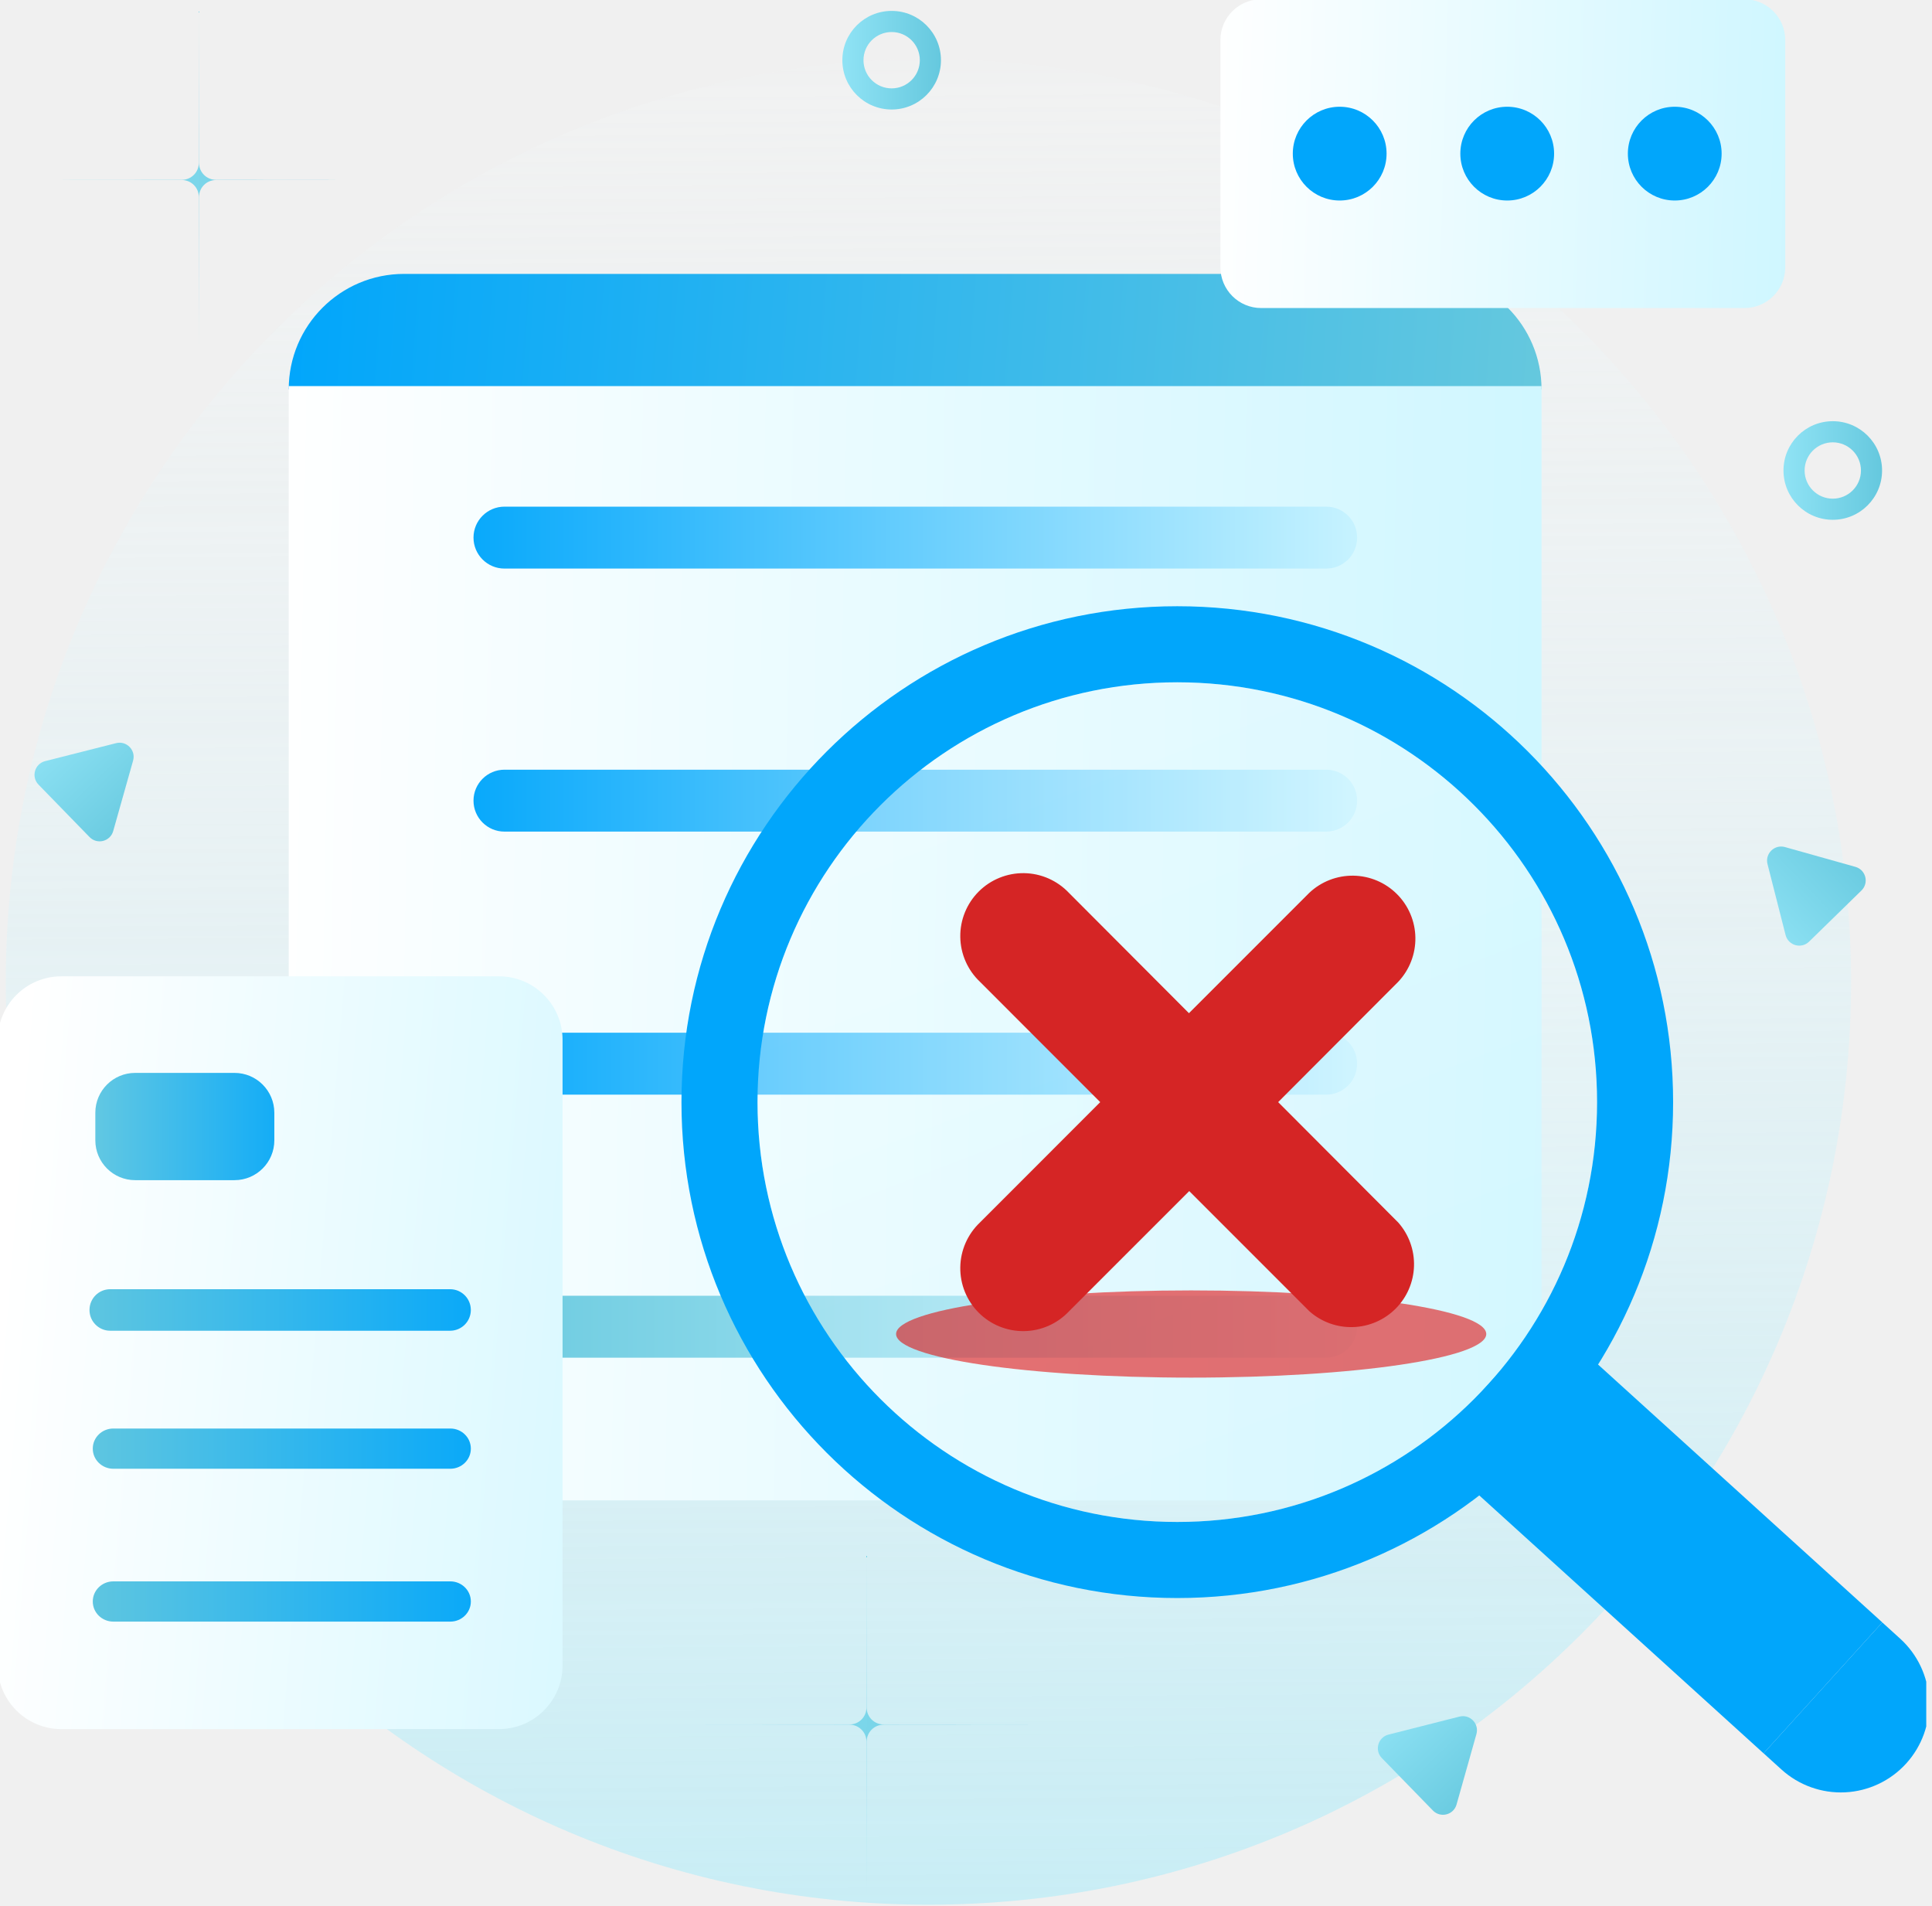
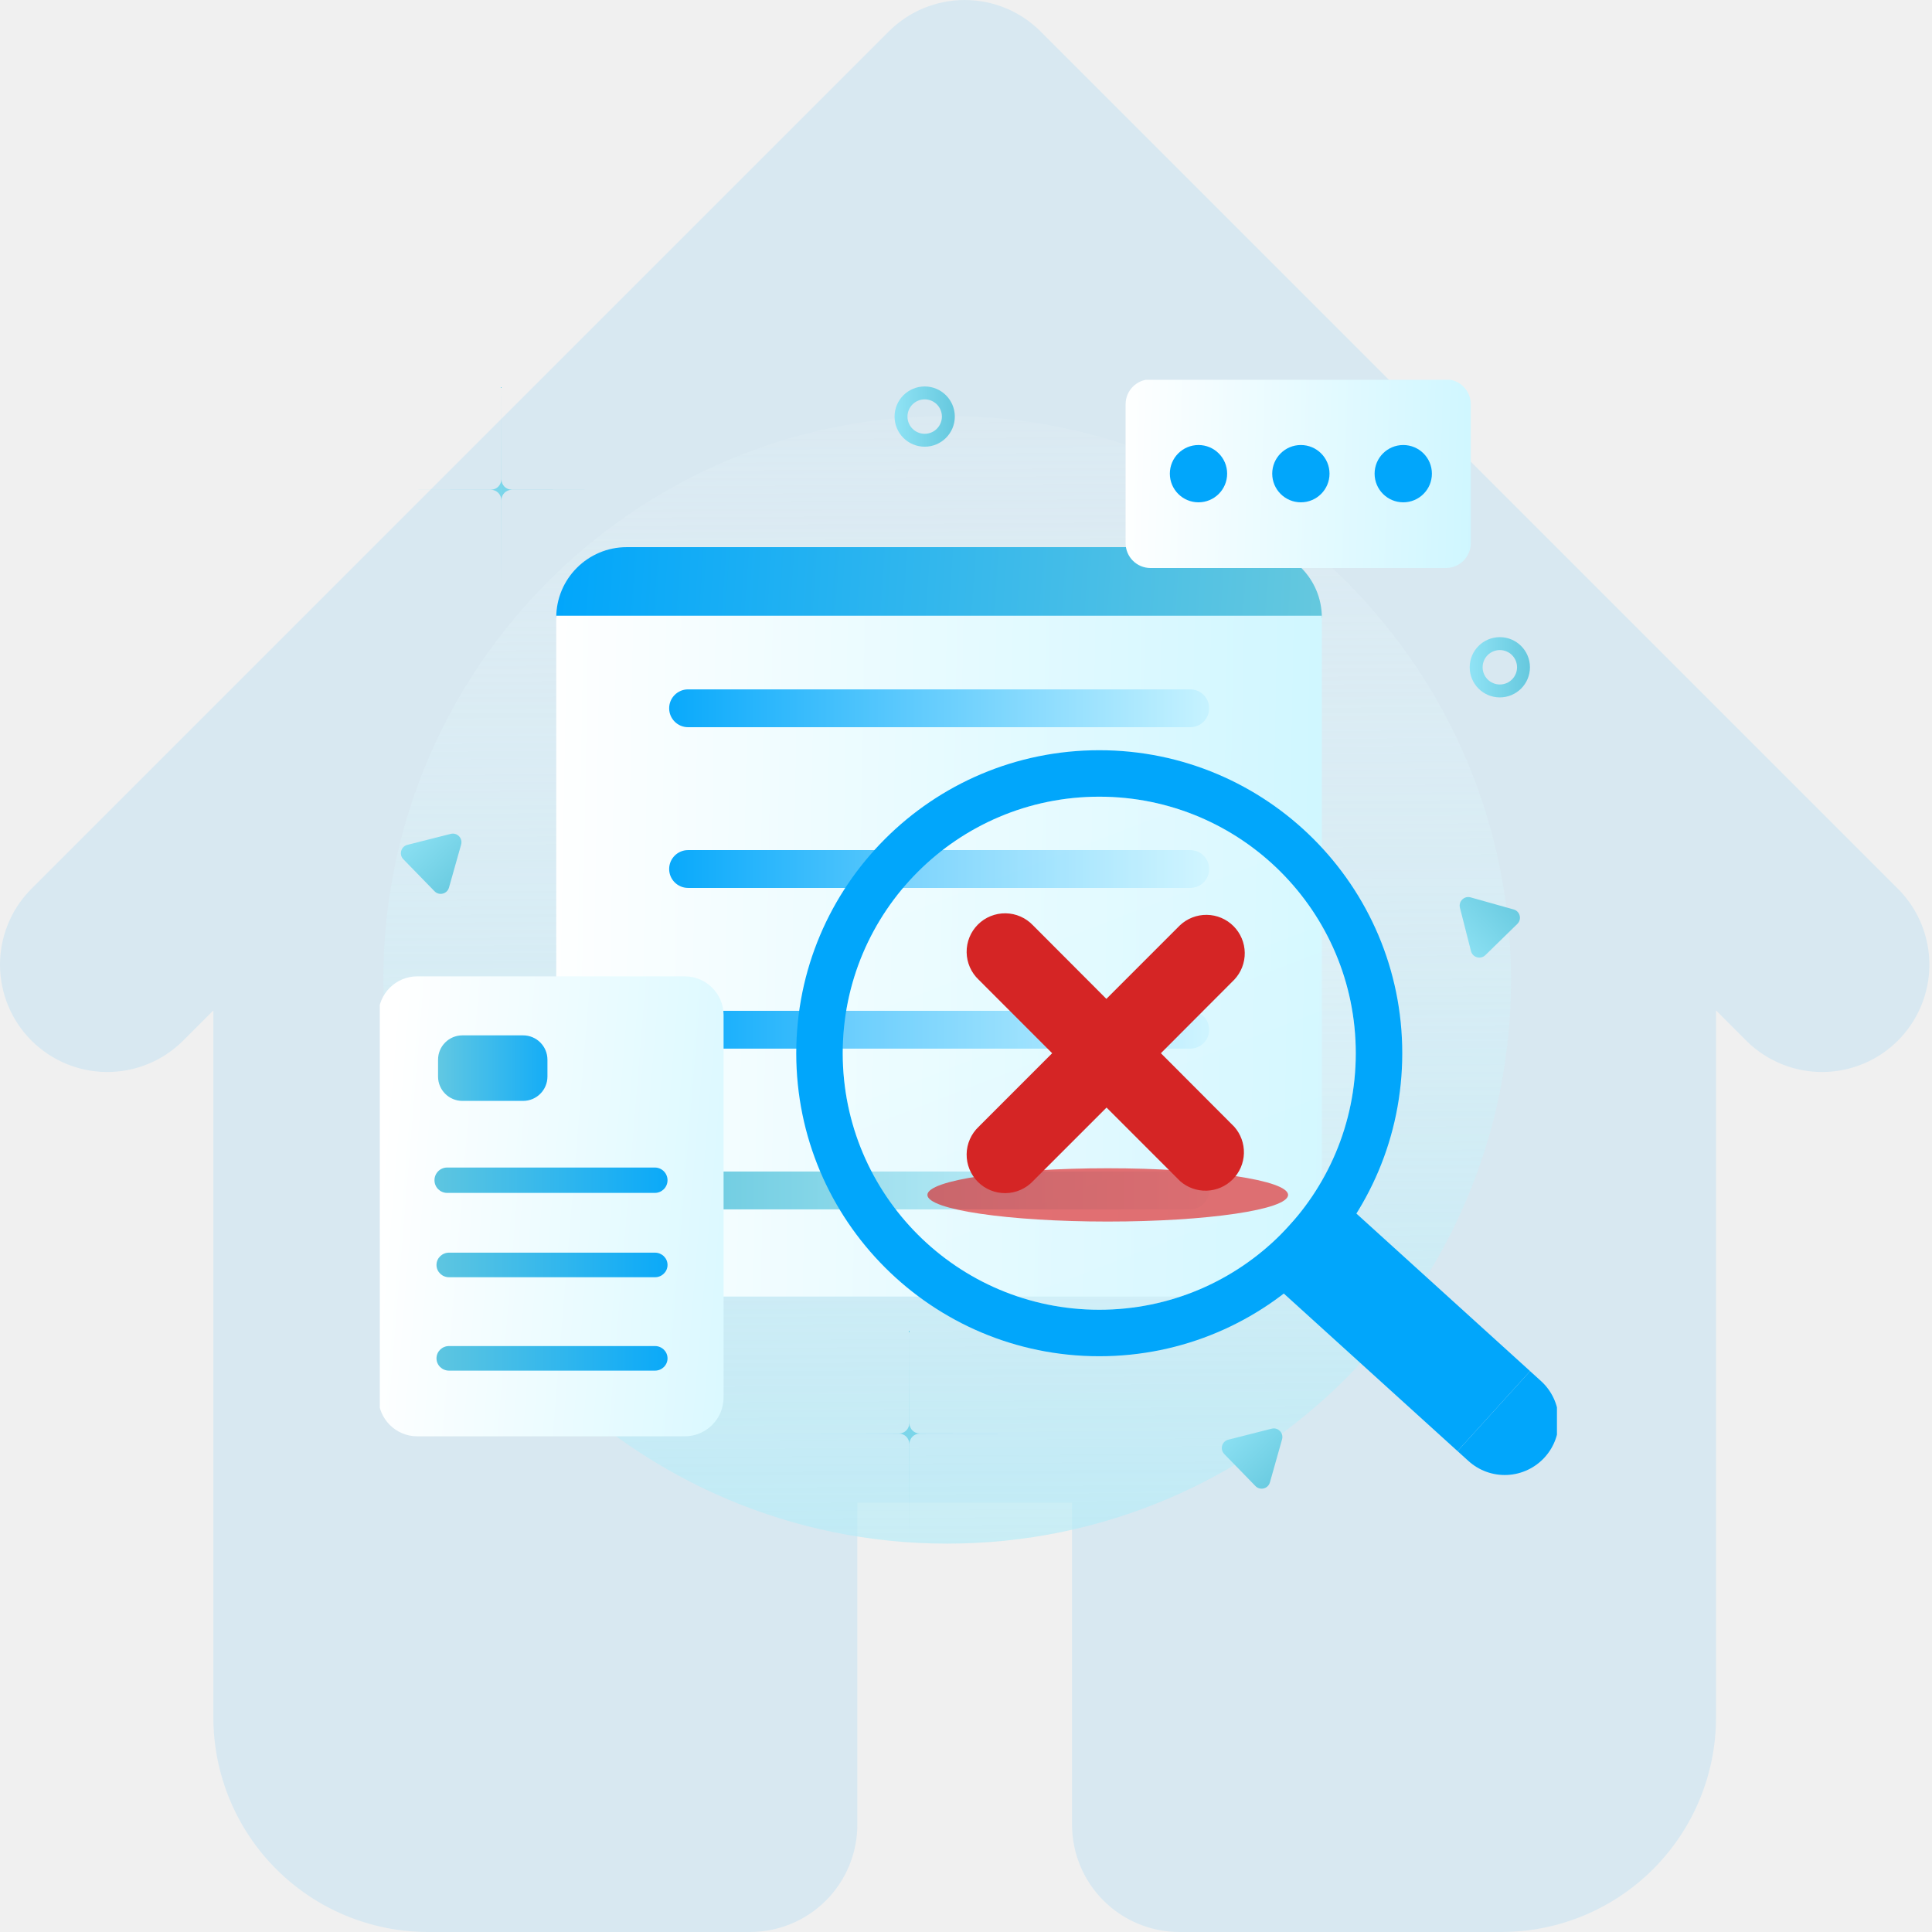
- <svg xmlns="http://www.w3.org/2000/svg" width="143" height="141" viewBox="0 0 143 141" fill="none">
-   <g clip-path="url(#clip0_119_237)">
-     <path d="M68.719 140.961C106.435 140.961 137.01 110.386 137.01 72.67C137.01 34.954 106.435 4.379 68.719 4.379C31.003 4.379 0.428 34.954 0.428 72.67C0.428 110.386 31.002 140.961 68.719 140.961Z" fill="url(#paint0_linear_119_237)" />
-     <path d="M105.561 20.27H29.909C25.194 20.27 21.371 24.093 21.371 28.809H114.099C114.099 24.093 110.277 20.27 105.561 20.27Z" fill="url(#paint1_linear_119_237)" />
-     <path d="M21.371 28.575H114.1V99.198C114.1 102.339 112.853 105.35 110.632 107.57C108.412 109.79 105.401 111.038 102.26 111.038H33.21C30.07 111.038 27.059 109.79 24.838 107.57C22.618 105.35 21.371 102.339 21.371 99.198L21.371 28.575Z" fill="url(#paint2_linear_119_237)" />
-     <path d="M98.16 37.495H37.34C36.074 37.495 35.047 38.521 35.047 39.786C35.047 41.051 36.074 42.078 37.34 42.078H98.16C99.427 42.078 100.453 41.051 100.453 39.786C100.453 38.521 99.427 37.495 98.16 37.495Z" fill="url(#paint3_linear_119_237)" />
-     <path d="M98.16 56.962H37.34C36.074 56.962 35.047 57.988 35.047 59.253C35.047 60.518 36.074 61.544 37.34 61.544H98.16C99.427 61.544 100.453 60.518 100.453 59.253C100.453 57.987 99.427 56.962 98.16 56.962Z" fill="url(#paint4_linear_119_237)" />
-     <path d="M98.16 76.427H37.34C36.074 76.427 35.047 77.454 35.047 78.719C35.047 79.984 36.074 81.01 37.34 81.01H98.16C99.427 81.01 100.453 79.984 100.453 78.719C100.453 77.454 99.427 76.427 98.16 76.427Z" fill="url(#paint5_linear_119_237)" />
-     <path d="M98.16 95.894H37.34C36.074 95.894 35.047 96.92 35.047 98.186C35.047 99.451 36.074 100.476 37.34 100.476H98.16C99.427 100.476 100.453 99.451 100.453 98.186C100.453 96.92 99.427 95.894 98.16 95.894Z" fill="url(#paint6_linear_119_237)" />
-     <path d="M36.929 72.253H4.543C1.941 72.253 -0.168 74.362 -0.168 76.963V123.253C-0.168 125.855 1.941 127.964 4.543 127.964H36.929C39.53 127.964 41.639 125.855 41.639 123.253V76.963C41.639 74.362 39.53 72.253 36.929 72.253Z" fill="url(#paint7_linear_119_237)" />
-     <path d="M129.12 -0.053H93.349C91.681 -0.053 90.331 1.298 90.331 2.965V19.779C90.331 21.445 91.681 22.797 93.349 22.797H129.12C130.786 22.797 132.138 21.445 132.138 19.779V2.965C132.138 1.299 130.786 -0.053 129.12 -0.053Z" fill="url(#paint8_linear_119_237)" />
-     <path d="M33.315 95.409H8.157C7.31 95.409 6.624 96.097 6.624 96.944V96.949C6.624 97.796 7.31 98.482 8.157 98.482H33.315C34.162 98.482 34.849 97.796 34.849 96.949V96.944C34.849 96.097 34.162 95.409 33.315 95.409Z" fill="url(#paint9_linear_119_237)" />
-     <path d="M33.33 117.031H8.388C7.548 117.031 6.867 117.697 6.867 118.517V118.522C6.867 119.343 7.548 120.009 8.388 120.009H33.33C34.169 120.009 34.85 119.343 34.85 118.522V118.517C34.85 117.697 34.169 117.031 33.33 117.031Z" fill="url(#paint10_linear_119_237)" />
-     <path d="M33.33 105.719H8.388C7.548 105.719 6.867 106.384 6.867 107.205V107.21C6.867 108.031 7.548 108.696 8.388 108.696H33.33C34.169 108.696 34.85 108.031 34.85 107.21V107.205C34.85 106.384 34.169 105.719 33.33 105.719Z" fill="url(#paint11_linear_119_237)" />
-     <path d="M17.356 79.401H10.004C8.376 79.401 7.056 80.721 7.056 82.35V84.39C7.056 86.019 8.376 87.339 10.004 87.339H17.356C18.985 87.339 20.305 86.019 20.305 84.39V82.35C20.304 80.721 18.984 79.401 17.356 79.401Z" fill="url(#paint12_linear_119_237)" />
-     <path d="M99.159 14.839C101.076 14.839 102.629 13.286 102.629 11.37C102.629 9.453 101.076 7.9 99.159 7.9C97.242 7.9 95.689 9.453 95.689 11.37C95.689 13.285 97.242 14.839 99.159 14.839Z" fill="#01A6FB" />
-     <path d="M111.559 14.839C113.476 14.839 115.029 13.286 115.029 11.37C115.029 9.453 113.476 7.9 111.559 7.9C109.643 7.9 108.089 9.453 108.089 11.37C108.089 13.285 109.643 14.839 111.559 14.839Z" fill="#01A6FB" />
-     <path d="M123.959 14.839C125.876 14.839 127.429 13.286 127.429 11.37C127.429 9.453 125.876 7.9 123.959 7.9C122.043 7.9 120.489 9.453 120.489 11.37C120.489 13.285 122.043 14.839 123.959 14.839Z" fill="#01A6FB" />
-     <path d="M114.552 97.6L105.763 107.288L130.534 129.757L139.322 120.068L114.552 97.6Z" fill="#01A6FB" />
-     <path fill-rule="evenodd" clip-rule="evenodd" d="M123.838 81.564C123.838 101.833 107.408 118.264 87.139 118.264C66.871 118.264 50.44 101.833 50.44 81.564C50.44 61.296 66.871 44.865 87.139 44.865C107.408 44.865 123.838 61.296 123.838 81.564ZM118.209 81.564C118.209 98.723 104.299 112.634 87.139 112.634C69.979 112.634 56.069 98.724 56.069 81.564C56.069 64.405 69.979 50.494 87.139 50.494C104.299 50.494 118.209 64.404 118.209 81.564Z" fill="#01A6FB" />
-     <path d="M87.14 112.634C104.299 112.634 118.21 98.723 118.21 81.564C118.21 64.404 104.299 50.493 87.14 50.493C69.98 50.493 56.069 64.404 56.069 81.564C56.069 98.723 69.98 112.634 87.14 112.634Z" fill="url(#paint13_linear_119_237)" fill-opacity="0.2" />
-     <path d="M88.167 101.952C100.23 101.952 110.008 100.507 110.008 98.725C110.008 96.943 100.23 95.498 88.167 95.498C76.104 95.498 66.325 96.943 66.325 98.725C66.325 100.507 76.104 101.952 88.167 101.952Z" fill="#E30404" fill-opacity="0.56" />
-     <path d="M94.605 81.564L103.491 72.659C104.323 71.777 104.779 70.607 104.762 69.395C104.745 68.182 104.256 67.025 103.398 66.168C102.542 65.311 101.384 64.822 100.172 64.805C98.96 64.788 97.789 65.243 96.908 66.076L88.002 74.982L79.117 66.076C78.689 65.624 78.175 65.262 77.605 65.011C77.035 64.76 76.421 64.627 75.798 64.618C75.176 64.61 74.558 64.726 73.981 64.96C73.404 65.194 72.88 65.541 72.44 65.981C71.999 66.422 71.652 66.946 71.418 67.523C71.184 68.099 71.068 68.717 71.077 69.34C71.085 69.963 71.219 70.577 71.469 71.147C71.719 71.717 72.081 72.231 72.534 72.659L81.435 81.564L72.534 90.47C72.082 90.897 71.72 91.411 71.469 91.982C71.219 92.552 71.085 93.166 71.077 93.789C71.068 94.411 71.184 95.029 71.418 95.606C71.653 96.183 71.999 96.707 72.44 97.147C72.88 97.587 73.404 97.935 73.981 98.169C74.558 98.403 75.176 98.519 75.798 98.51C76.421 98.501 77.035 98.368 77.605 98.118C78.175 97.868 78.689 97.506 79.117 97.052L88.023 88.147L96.928 97.052C97.818 97.836 98.972 98.251 100.157 98.212C101.341 98.174 102.466 97.685 103.304 96.845C104.14 96.007 104.626 94.879 104.66 93.695C104.695 92.511 104.277 91.358 103.491 90.471L94.605 81.564Z" fill="#D52525" />
-     <path d="M64.14 115.12L64.148 126.371C64.149 127.062 64.708 127.621 65.398 127.622L76.65 127.63L65.398 127.638C64.708 127.638 64.149 128.197 64.148 128.887L64.14 140.139L64.132 128.887C64.132 128.197 63.573 127.638 62.882 127.638L51.631 127.63L62.882 127.622C63.572 127.621 64.131 127.062 64.132 126.371L64.14 115.12Z" fill="url(#paint14_linear_119_237)" />
-     <path d="M14.724 0.807L14.732 12.058C14.732 12.748 15.291 13.307 15.982 13.308L27.233 13.316L15.982 13.324C15.291 13.324 14.732 13.884 14.732 14.575L14.724 25.825L14.716 14.575C14.715 13.884 14.156 13.325 13.466 13.324L2.214 13.316L13.466 13.308C14.156 13.308 14.715 12.748 14.716 12.058L14.724 0.807Z" fill="url(#paint15_linear_119_237)" />
-     <path fill-rule="evenodd" clip-rule="evenodd" d="M65.997 6.54C67.148 6.54 68.082 5.606 68.082 4.455C68.082 3.304 67.148 2.37 65.997 2.37C64.845 2.37 63.912 3.304 63.912 4.455C63.911 5.607 64.845 6.54 65.997 6.54ZM65.997 8.104C68.011 8.104 69.645 6.47 69.645 4.455C69.645 2.44 68.011 0.807 65.997 0.807C63.981 0.807 62.348 2.44 62.348 4.455C62.348 6.47 63.981 8.104 65.997 8.104Z" fill="url(#paint16_linear_119_237)" />
-     <path d="M130.825 63.949C130.627 63.171 131.345 62.471 132.117 62.688L137.332 64.153C138.105 64.371 138.352 65.342 137.778 65.903L133.902 69.686C133.327 70.247 132.362 69.976 132.163 69.198L130.825 63.949Z" fill="url(#paint17_linear_119_237)" />
-     <path d="M8.592 54.998C9.37 54.8 10.069 55.519 9.851 56.291L8.379 61.504C8.161 62.276 7.188 62.522 6.628 61.948L2.85 58.066C2.29 57.491 2.563 56.526 3.341 56.328L8.592 54.998Z" fill="url(#paint18_linear_119_237)" />
-     <path d="M108.021 127.039C108.799 126.842 109.498 127.56 109.28 128.332L107.809 133.545C107.59 134.318 106.618 134.564 106.058 133.989L102.28 130.108C101.72 129.533 101.993 128.568 102.77 128.371L108.021 127.039Z" fill="url(#paint19_linear_119_237)" />
-     <path fill-rule="evenodd" clip-rule="evenodd" d="M135.656 36.904C136.807 36.904 137.741 35.971 137.741 34.82C137.741 33.669 136.807 32.735 135.656 32.735C134.504 32.735 133.571 33.669 133.571 34.82C133.571 35.971 134.504 36.904 135.656 36.904ZM135.656 38.468C137.671 38.468 139.304 36.834 139.304 34.82C139.304 32.804 137.67 31.171 135.656 31.171C133.64 31.171 132.007 32.804 132.007 34.82C132.007 36.835 133.64 38.468 135.656 38.468Z" fill="url(#paint20_linear_119_237)" />
-     <path d="M130.532 129.758L139.32 120.069L140.643 121.27C141.927 122.434 142.697 124.062 142.781 125.794C142.865 127.525 142.259 129.22 141.094 130.504C139.929 131.789 138.301 132.558 136.569 132.643C134.838 132.727 133.143 132.12 131.859 130.955L130.535 129.755L130.532 129.758Z" fill="#01A6FB" />
+ <svg xmlns="http://www.w3.org/2000/svg" width="234" height="234" viewBox="0 0 234 234" fill="none">
+   <path fill-rule="evenodd" clip-rule="evenodd" d="M107.651 3.806C110.088 1.369 113.394 0 116.842 0C120.289 0 123.595 1.369 126.033 3.806L204.034 81.807L230.034 107.808C232.402 110.259 233.712 113.543 233.683 116.952C233.653 120.36 232.286 123.621 229.876 126.031C227.465 128.442 224.205 129.809 220.796 129.839C217.387 129.868 214.104 128.558 211.652 126.19L207.843 122.381V208C207.843 214.895 205.103 221.509 200.227 226.385C195.351 231.261 188.738 234 181.842 234H142.842C139.394 234 136.087 232.63 133.649 230.192C131.211 227.754 129.842 224.448 129.842 221V181.999H103.841V221C103.841 224.448 102.472 227.754 100.034 230.192C97.596 232.63 94.289 234 90.841 234H51.841C44.945 234 38.332 231.261 33.456 226.385C28.58 221.509 25.841 214.895 25.841 208V122.381L22.032 126.19C19.58 128.558 16.296 129.868 12.887 129.839C9.479 129.809 6.218 128.442 3.808 126.031C1.397 123.621 0.03 120.36 0 116.952C-0.029 113.543 1.281 110.259 3.649 107.808L29.65 81.807L107.651 3.806Z" fill="#01A6FB" fill-opacity="0.1" />
+   <g clip-path="url(#clip0_433_237)">
+     <path d="M114.719 186.961C152.435 186.961 183.01 156.386 183.01 118.67C183.01 80.954 152.435 50.379 114.719 50.379C77.003 50.379 46.428 80.954 46.428 118.67C46.428 156.386 77.002 186.961 114.719 186.961Z" fill="url(#paint0_linear_433_237)" />
+     <path d="M151.561 66.27H75.909C71.194 66.27 67.371 70.093 67.371 74.809H160.099C160.099 70.093 156.277 66.27 151.561 66.27Z" fill="url(#paint1_linear_433_237)" />
+     <path d="M67.371 74.575H160.1V145.198C160.1 148.339 158.853 151.35 156.632 153.57C154.412 155.79 151.401 157.038 148.26 157.038H79.21C76.07 157.038 73.059 155.79 70.838 153.57C68.618 151.35 67.371 148.339 67.371 145.198L67.371 74.575Z" fill="url(#paint2_linear_433_237)" />
+     <path d="M144.16 83.495H83.34C82.074 83.495 81.047 84.521 81.047 85.786C81.047 87.052 82.074 88.078 83.34 88.078H144.16C145.427 88.078 146.453 87.052 146.453 85.786C146.453 84.521 145.427 83.495 144.16 83.495Z" fill="url(#paint3_linear_433_237)" />
+     <path d="M144.16 102.962H83.34C82.074 102.962 81.047 103.988 81.047 105.253C81.047 106.518 82.074 107.544 83.34 107.544H144.16C145.427 107.544 146.453 106.518 146.453 105.253C146.453 103.987 145.427 102.962 144.16 102.962Z" fill="url(#paint4_linear_433_237)" />
+     <path d="M144.16 122.427H83.34C82.074 122.427 81.047 123.454 81.047 124.719C81.047 125.984 82.074 127.01 83.34 127.01H144.16C145.427 127.01 146.453 125.984 146.453 124.719C146.453 123.454 145.427 122.427 144.16 122.427Z" fill="url(#paint5_linear_433_237)" />
+     <path d="M144.16 141.894H83.34C82.074 141.894 81.047 142.92 81.047 144.185C81.047 145.451 82.074 146.476 83.34 146.476H144.16C145.427 146.476 146.453 145.451 146.453 144.185C146.453 142.92 145.427 141.894 144.16 141.894Z" fill="url(#paint6_linear_433_237)" />
+     <path d="M82.929 118.253H50.543C47.941 118.253 45.832 120.362 45.832 122.963V169.253C45.832 171.855 47.941 173.964 50.543 173.964H82.929C85.53 173.964 87.639 171.855 87.639 169.253V122.963C87.639 120.362 85.53 118.253 82.929 118.253Z" fill="url(#paint7_linear_433_237)" />
+     <path d="M175.12 45.947H139.349C137.681 45.947 136.331 47.298 136.331 48.965V65.779C136.331 67.445 137.681 68.797 139.349 68.797H175.12C176.786 68.797 178.138 67.445 178.138 65.779V48.965C178.138 47.299 176.786 45.947 175.12 45.947Z" fill="url(#paint8_linear_433_237)" />
+     <path d="M79.315 141.41H54.157C53.31 141.41 52.623 142.097 52.623 142.944V142.949C52.623 143.796 53.31 144.482 54.157 144.482H79.315C80.162 144.482 80.849 143.796 80.849 142.949V142.944C80.849 142.097 80.162 141.41 79.315 141.41Z" fill="url(#paint9_linear_433_237)" />
+     <path d="M79.329 163.031H54.388C53.548 163.031 52.867 163.697 52.867 164.517V164.522C52.867 165.343 53.548 166.009 54.388 166.009H79.329C80.169 166.009 80.85 165.343 80.85 164.522V164.517C80.85 163.697 80.169 163.031 79.329 163.031Z" fill="url(#paint10_linear_433_237)" />
+     <path d="M79.329 151.719H54.388C53.548 151.719 52.867 152.384 52.867 153.205V153.21C52.867 154.031 53.548 154.696 54.388 154.696H79.329C80.169 154.696 80.85 154.031 80.85 153.21V153.205C80.85 152.384 80.169 151.719 79.329 151.719Z" fill="url(#paint11_linear_433_237)" />
+     <path d="M63.356 125.401H56.004C54.376 125.401 53.056 126.721 53.056 128.35V130.39C53.056 132.019 54.376 133.339 56.004 133.339H63.356C64.985 133.339 66.305 132.019 66.305 130.39V128.35C66.304 126.721 64.984 125.401 63.356 125.401Z" fill="url(#paint12_linear_433_237)" />
+     <path d="M145.159 60.84C147.076 60.84 148.629 59.286 148.629 57.37C148.629 55.453 147.076 53.9 145.159 53.9C143.242 53.9 141.689 55.453 141.689 57.37C141.689 59.285 143.242 60.84 145.159 60.84Z" fill="#01A6FB" />
+     <path d="M157.559 60.84C159.476 60.84 161.029 59.286 161.029 57.37C161.029 55.453 159.476 53.9 157.559 53.9C155.643 53.9 154.089 55.453 154.089 57.37C154.089 59.285 155.643 60.84 157.559 60.84Z" fill="#01A6FB" />
+     <path d="M169.959 60.84C171.876 60.84 173.429 59.286 173.429 57.37C173.429 55.453 171.876 53.9 169.959 53.9C168.043 53.9 166.489 55.453 166.489 57.37C166.489 59.285 168.043 60.84 169.959 60.84Z" fill="#01A6FB" />
+     <path d="M160.552 143.6L151.763 153.288L176.534 175.757L185.322 166.068L160.552 143.6Z" fill="#01A6FB" />
+     <path fill-rule="evenodd" clip-rule="evenodd" d="M169.838 127.564C169.838 147.833 153.408 164.264 133.139 164.264C112.871 164.264 96.44 147.833 96.44 127.564C96.44 107.296 112.871 90.865 133.139 90.865C153.408 90.865 169.838 107.296 169.838 127.564ZM164.209 127.564C164.209 144.723 150.299 158.634 133.139 158.634C115.979 158.634 102.069 144.724 102.069 127.564C102.069 110.405 115.979 96.494 133.139 96.494C150.299 96.494 164.209 110.404 164.209 127.564Z" fill="#01A6FB" />
+     <path d="M133.14 158.634C150.299 158.634 164.21 144.723 164.21 127.564C164.21 110.404 150.299 96.493 133.14 96.493C115.98 96.493 102.069 110.404 102.069 127.564C102.069 144.723 115.98 158.634 133.14 158.634Z" fill="url(#paint13_linear_433_237)" fill-opacity="0.2" />
+     <path d="M134.167 147.952C146.23 147.952 156.008 146.507 156.008 144.725C156.008 142.943 146.23 141.498 134.167 141.498C122.104 141.498 112.325 142.943 112.325 144.725C112.325 146.507 122.104 147.952 134.167 147.952Z" fill="#E30404" fill-opacity="0.56" />
+     <path d="M140.605 127.564L149.491 118.659C150.323 117.777 150.779 116.607 150.762 115.395C150.745 114.182 150.256 113.025 149.398 112.168C148.542 111.311 147.384 110.821 146.172 110.805C144.96 110.788 143.789 111.244 142.908 112.076L134.002 120.982L125.117 112.076C124.689 111.624 124.175 111.262 123.605 111.011C123.035 110.76 122.421 110.627 121.798 110.618C121.176 110.61 120.558 110.726 119.981 110.96C119.404 111.194 118.88 111.541 118.44 111.982C118 112.422 117.652 112.946 117.418 113.523C117.184 114.099 117.068 114.717 117.077 115.34C117.085 115.963 117.219 116.577 117.469 117.147C117.719 117.717 118.081 118.231 118.534 118.659L127.435 127.564L118.534 136.47C118.082 136.897 117.72 137.411 117.469 137.982C117.218 138.551 117.085 139.166 117.077 139.789C117.068 140.411 117.184 141.029 117.418 141.606C117.653 142.183 118 142.707 118.44 143.147C118.88 143.587 119.404 143.935 119.981 144.169C120.558 144.403 121.176 144.519 121.798 144.51C122.421 144.501 123.035 144.368 123.605 144.117C124.175 143.868 124.689 143.506 125.117 143.052L134.023 134.147L142.928 143.052C143.818 143.836 144.972 144.251 146.157 144.212C147.341 144.174 148.466 143.685 149.304 142.845C150.14 142.007 150.626 140.879 150.66 139.695C150.695 138.511 150.277 137.358 149.491 136.47L140.605 127.564Z" fill="#D52525" />
+     <path d="M110.14 161.12L110.148 172.371C110.149 173.062 110.708 173.621 111.398 173.622L122.649 173.63L111.398 173.638C110.708 173.638 110.149 174.197 110.148 174.887L110.14 186.139L110.132 174.887C110.132 174.197 109.573 173.638 108.882 173.638L97.631 173.63L108.882 173.622C109.572 173.621 110.131 173.062 110.132 172.371L110.14 161.12Z" fill="url(#paint14_linear_433_237)" />
+     <path d="M60.724 46.807L60.731 58.058C60.732 58.748 61.291 59.307 61.981 59.308L73.233 59.316L61.981 59.324C61.291 59.324 60.732 59.884 60.731 60.575L60.724 71.825L60.716 60.575C60.715 59.884 60.156 59.325 59.466 59.324L48.214 59.316L59.466 59.308C60.156 59.308 60.715 58.748 60.716 58.058L60.724 46.807Z" fill="url(#paint15_linear_433_237)" />
+     <path fill-rule="evenodd" clip-rule="evenodd" d="M111.997 52.54C113.148 52.54 114.081 51.606 114.081 50.455C114.081 49.304 113.148 48.37 111.997 48.37C110.845 48.37 109.912 49.304 109.912 50.455C109.911 51.607 110.845 52.54 111.997 52.54ZM111.997 54.104C114.012 54.104 115.645 52.47 115.645 50.455C115.645 48.44 114.011 46.807 111.997 46.807C109.981 46.807 108.348 48.44 108.348 50.455C108.348 52.47 109.981 54.104 111.997 54.104Z" fill="url(#paint16_linear_433_237)" />
+     <path d="M176.825 109.949C176.627 109.171 177.345 108.471 178.117 108.688L183.332 110.153C184.105 110.371 184.352 111.342 183.778 111.903L179.902 115.686C179.327 116.247 178.362 115.976 178.163 115.198L176.825 109.949Z" fill="url(#paint17_linear_433_237)" />
+     <path d="M54.592 100.998C55.37 100.801 56.069 101.519 55.851 102.291L54.379 107.504C54.161 108.276 53.188 108.522 52.629 107.948L48.85 104.067C48.29 103.491 48.563 102.526 49.34 102.328L54.592 100.998Z" fill="url(#paint18_linear_433_237)" />
+     <path d="M154.021 173.039C154.799 172.842 155.498 173.56 155.28 174.332L153.809 179.545C153.59 180.318 152.618 180.564 152.058 179.989L148.28 176.108C147.72 175.533 147.993 174.568 148.77 174.371L154.021 173.039Z" fill="url(#paint19_linear_433_237)" />
+     <path fill-rule="evenodd" clip-rule="evenodd" d="M181.656 82.904C182.807 82.904 183.741 81.971 183.741 80.82C183.741 79.668 182.807 78.735 181.656 78.735C180.504 78.735 179.571 79.668 179.571 80.82C179.571 81.971 180.504 82.904 181.656 82.904ZM181.656 84.468C183.671 84.468 185.304 82.834 185.304 80.82C185.304 78.804 183.67 77.171 181.656 77.171C179.64 77.171 178.007 78.804 178.007 80.82C178.007 82.835 179.64 84.468 181.656 84.468Z" fill="url(#paint20_linear_433_237)" />
+     <path d="M176.532 175.758L185.32 166.069L186.643 167.27C187.927 168.434 188.697 170.062 188.781 171.794C188.865 173.525 188.259 175.22 187.094 176.504C185.929 177.789 184.301 178.558 182.569 178.643C180.838 178.727 179.143 178.12 177.859 176.955L176.535 175.755L176.532 175.758Z" fill="#01A6FB" />
  </g>
  <defs>
-     <linearGradient id="paint0_linear_119_237" x1="68.191" y1="-17.858" x2="69.589" y2="221.97" gradientUnits="userSpaceOnUse">
+     <linearGradient id="paint0_linear_433_237" x1="114.191" y1="28.142" x2="115.589" y2="267.97" gradientUnits="userSpaceOnUse">
      <stop stop-color="white" stop-opacity="0" />
      <stop offset="1" stop-color="#8EE2F4" />
    </linearGradient>
-     <linearGradient id="paint1_linear_119_237" x1="21.314" y1="21.556" x2="114.194" y2="28.105" gradientUnits="userSpaceOnUse">
+     <linearGradient id="paint1_linear_433_237" x1="67.314" y1="67.556" x2="160.194" y2="74.105" gradientUnits="userSpaceOnUse">
      <stop stop-color="#01A6FB" />
      <stop offset="1" stop-color="#65C8DE" />
    </linearGradient>
-     <linearGradient id="paint2_linear_119_237" x1="18.971" y1="68.835" x2="152.932" y2="71.216" gradientUnits="userSpaceOnUse">
+     <linearGradient id="paint2_linear_433_237" x1="64.971" y1="114.835" x2="198.932" y2="117.216" gradientUnits="userSpaceOnUse">
      <stop stop-color="white" />
      <stop offset="1" stop-color="#BCF3FF" />
    </linearGradient>
-     <linearGradient id="paint3_linear_119_237" x1="32.281" y1="39.786" x2="104.322" y2="39.786" gradientUnits="userSpaceOnUse">
+     <linearGradient id="paint3_linear_433_237" x1="78.281" y1="85.786" x2="150.322" y2="85.786" gradientUnits="userSpaceOnUse">
      <stop stop-color="#01A6FB" />
      <stop offset="1" stop-color="#D2F7FF" />
    </linearGradient>
-     <linearGradient id="paint4_linear_119_237" x1="32.281" y1="59.253" x2="104.322" y2="59.253" gradientUnits="userSpaceOnUse">
+     <linearGradient id="paint4_linear_433_237" x1="78.281" y1="105.253" x2="150.322" y2="105.253" gradientUnits="userSpaceOnUse">
      <stop stop-color="#01A6FB" />
      <stop offset="1" stop-color="#D2F7FF" />
    </linearGradient>
-     <linearGradient id="paint5_linear_119_237" x1="32.281" y1="78.719" x2="104.322" y2="78.719" gradientUnits="userSpaceOnUse">
+     <linearGradient id="paint5_linear_433_237" x1="78.281" y1="124.719" x2="150.322" y2="124.719" gradientUnits="userSpaceOnUse">
      <stop stop-color="#01A6FB" />
      <stop offset="1" stop-color="#D2F7FF" />
    </linearGradient>
-     <linearGradient id="paint6_linear_119_237" x1="32.281" y1="98.185" x2="104.322" y2="98.185" gradientUnits="userSpaceOnUse">
+     <linearGradient id="paint6_linear_433_237" x1="78.281" y1="144.185" x2="150.322" y2="144.185" gradientUnits="userSpaceOnUse">
      <stop stop-color="#65C8DE" />
      <stop offset="1" stop-color="#D2F7FF" />
    </linearGradient>
-     <linearGradient id="paint7_linear_119_237" x1="-0.139" y1="98.394" x2="79.991" y2="104.975" gradientUnits="userSpaceOnUse">
+     <linearGradient id="paint7_linear_433_237" x1="45.861" y1="144.394" x2="125.991" y2="150.975" gradientUnits="userSpaceOnUse">
      <stop stop-color="white" />
      <stop offset="1" stop-color="#BCF3FF" />
    </linearGradient>
-     <linearGradient id="paint8_linear_119_237" x1="89.259" y1="10.736" x2="149.624" y2="12.482" gradientUnits="userSpaceOnUse">
+     <linearGradient id="paint8_linear_433_237" x1="135.259" y1="56.736" x2="195.624" y2="58.482" gradientUnits="userSpaceOnUse">
      <stop stop-color="white" />
      <stop offset="1" stop-color="#BCF3FF" />
    </linearGradient>
-     <linearGradient id="paint9_linear_119_237" x1="38.125" y1="96.946" x2="4.188" y2="96.946" gradientUnits="userSpaceOnUse">
+     <linearGradient id="paint9_linear_433_237" x1="84.125" y1="142.946" x2="50.188" y2="142.946" gradientUnits="userSpaceOnUse">
      <stop stop-color="#01A6FB" />
      <stop offset="1" stop-color="#65C8DE" />
    </linearGradient>
-     <linearGradient id="paint10_linear_119_237" x1="38.097" y1="118.519" x2="4.452" y2="118.519" gradientUnits="userSpaceOnUse">
+     <linearGradient id="paint10_linear_433_237" x1="84.097" y1="164.519" x2="50.452" y2="164.519" gradientUnits="userSpaceOnUse">
      <stop stop-color="#01A6FB" />
      <stop offset="1" stop-color="#65C8DE" />
    </linearGradient>
-     <linearGradient id="paint11_linear_119_237" x1="38.097" y1="107.207" x2="4.452" y2="107.207" gradientUnits="userSpaceOnUse">
+     <linearGradient id="paint11_linear_433_237" x1="84.097" y1="153.207" x2="50.452" y2="153.207" gradientUnits="userSpaceOnUse">
      <stop stop-color="#01A6FB" />
      <stop offset="1" stop-color="#65C8DE" />
    </linearGradient>
-     <linearGradient id="paint12_linear_119_237" x1="29.492" y1="83.37" x2="5.379" y2="83.37" gradientUnits="userSpaceOnUse">
+     <linearGradient id="paint12_linear_433_237" x1="75.492" y1="129.37" x2="51.379" y2="129.37" gradientUnits="userSpaceOnUse">
      <stop offset="0.244" stop-color="#01A6FB" />
      <stop offset="1" stop-color="#6BCBE0" />
    </linearGradient>
-     <linearGradient id="paint13_linear_119_237" x1="76.714" y1="54.511" x2="108.022" y2="135.753" gradientUnits="userSpaceOnUse">
+     <linearGradient id="paint13_linear_433_237" x1="122.714" y1="100.511" x2="154.022" y2="181.753" gradientUnits="userSpaceOnUse">
      <stop stop-color="white" />
      <stop offset="1" stop-color="#D2F7FF" />
    </linearGradient>
-     <linearGradient id="paint14_linear_119_237" x1="51.559" y1="127.548" x2="76.742" y2="127.711" gradientUnits="userSpaceOnUse">
+     <linearGradient id="paint14_linear_433_237" x1="97.559" y1="173.548" x2="122.742" y2="173.711" gradientUnits="userSpaceOnUse">
      <stop stop-color="#90E3F5" />
      <stop offset="1" stop-color="#65C8DE" />
    </linearGradient>
-     <linearGradient id="paint15_linear_119_237" x1="2.143" y1="13.234" x2="27.325" y2="13.398" gradientUnits="userSpaceOnUse">
+     <linearGradient id="paint15_linear_433_237" x1="48.143" y1="59.234" x2="73.325" y2="59.398" gradientUnits="userSpaceOnUse">
      <stop stop-color="#90E3F5" />
      <stop offset="1" stop-color="#65C8DE" />
    </linearGradient>
-     <linearGradient id="paint16_linear_119_237" x1="62.327" y1="4.432" x2="69.672" y2="4.479" gradientUnits="userSpaceOnUse">
+     <linearGradient id="paint16_linear_433_237" x1="108.327" y1="50.431" x2="115.672" y2="50.479" gradientUnits="userSpaceOnUse">
      <stop stop-color="#90E3F5" />
      <stop offset="1" stop-color="#65C8DE" />
    </linearGradient>
-     <linearGradient id="paint17_linear_119_237" x1="129.708" y1="69.01" x2="137.265" y2="61.73" gradientUnits="userSpaceOnUse">
+     <linearGradient id="paint17_linear_433_237" x1="175.708" y1="115.01" x2="183.265" y2="107.73" gradientUnits="userSpaceOnUse">
      <stop stop-color="#90E3F5" />
      <stop offset="1" stop-color="#65C8DE" />
    </linearGradient>
-     <linearGradient id="paint18_linear_119_237" x1="3.532" y1="53.874" x2="10.803" y2="61.44" gradientUnits="userSpaceOnUse">
+     <linearGradient id="paint18_linear_433_237" x1="49.532" y1="99.874" x2="56.803" y2="107.44" gradientUnits="userSpaceOnUse">
      <stop stop-color="#90E3F5" />
      <stop offset="1" stop-color="#65C8DE" />
    </linearGradient>
-     <linearGradient id="paint19_linear_119_237" x1="102.962" y1="125.915" x2="110.232" y2="133.481" gradientUnits="userSpaceOnUse">
+     <linearGradient id="paint19_linear_433_237" x1="148.962" y1="171.915" x2="156.232" y2="179.481" gradientUnits="userSpaceOnUse">
      <stop stop-color="#90E3F5" />
      <stop offset="1" stop-color="#65C8DE" />
    </linearGradient>
-     <linearGradient id="paint20_linear_119_237" x1="131.986" y1="34.796" x2="139.332" y2="34.844" gradientUnits="userSpaceOnUse">
+     <linearGradient id="paint20_linear_433_237" x1="177.986" y1="80.796" x2="185.332" y2="80.844" gradientUnits="userSpaceOnUse">
      <stop stop-color="#90E3F5" />
      <stop offset="1" stop-color="#65C8DE" />
    </linearGradient>
-     <clipPath id="clip0_119_237">
-       <rect width="142.575" height="141" fill="white" />
+     <clipPath id="clip0_433_237">
+       <rect width="142.575" height="141" fill="white" transform="translate(46 46)" />
    </clipPath>
  </defs>
</svg>
